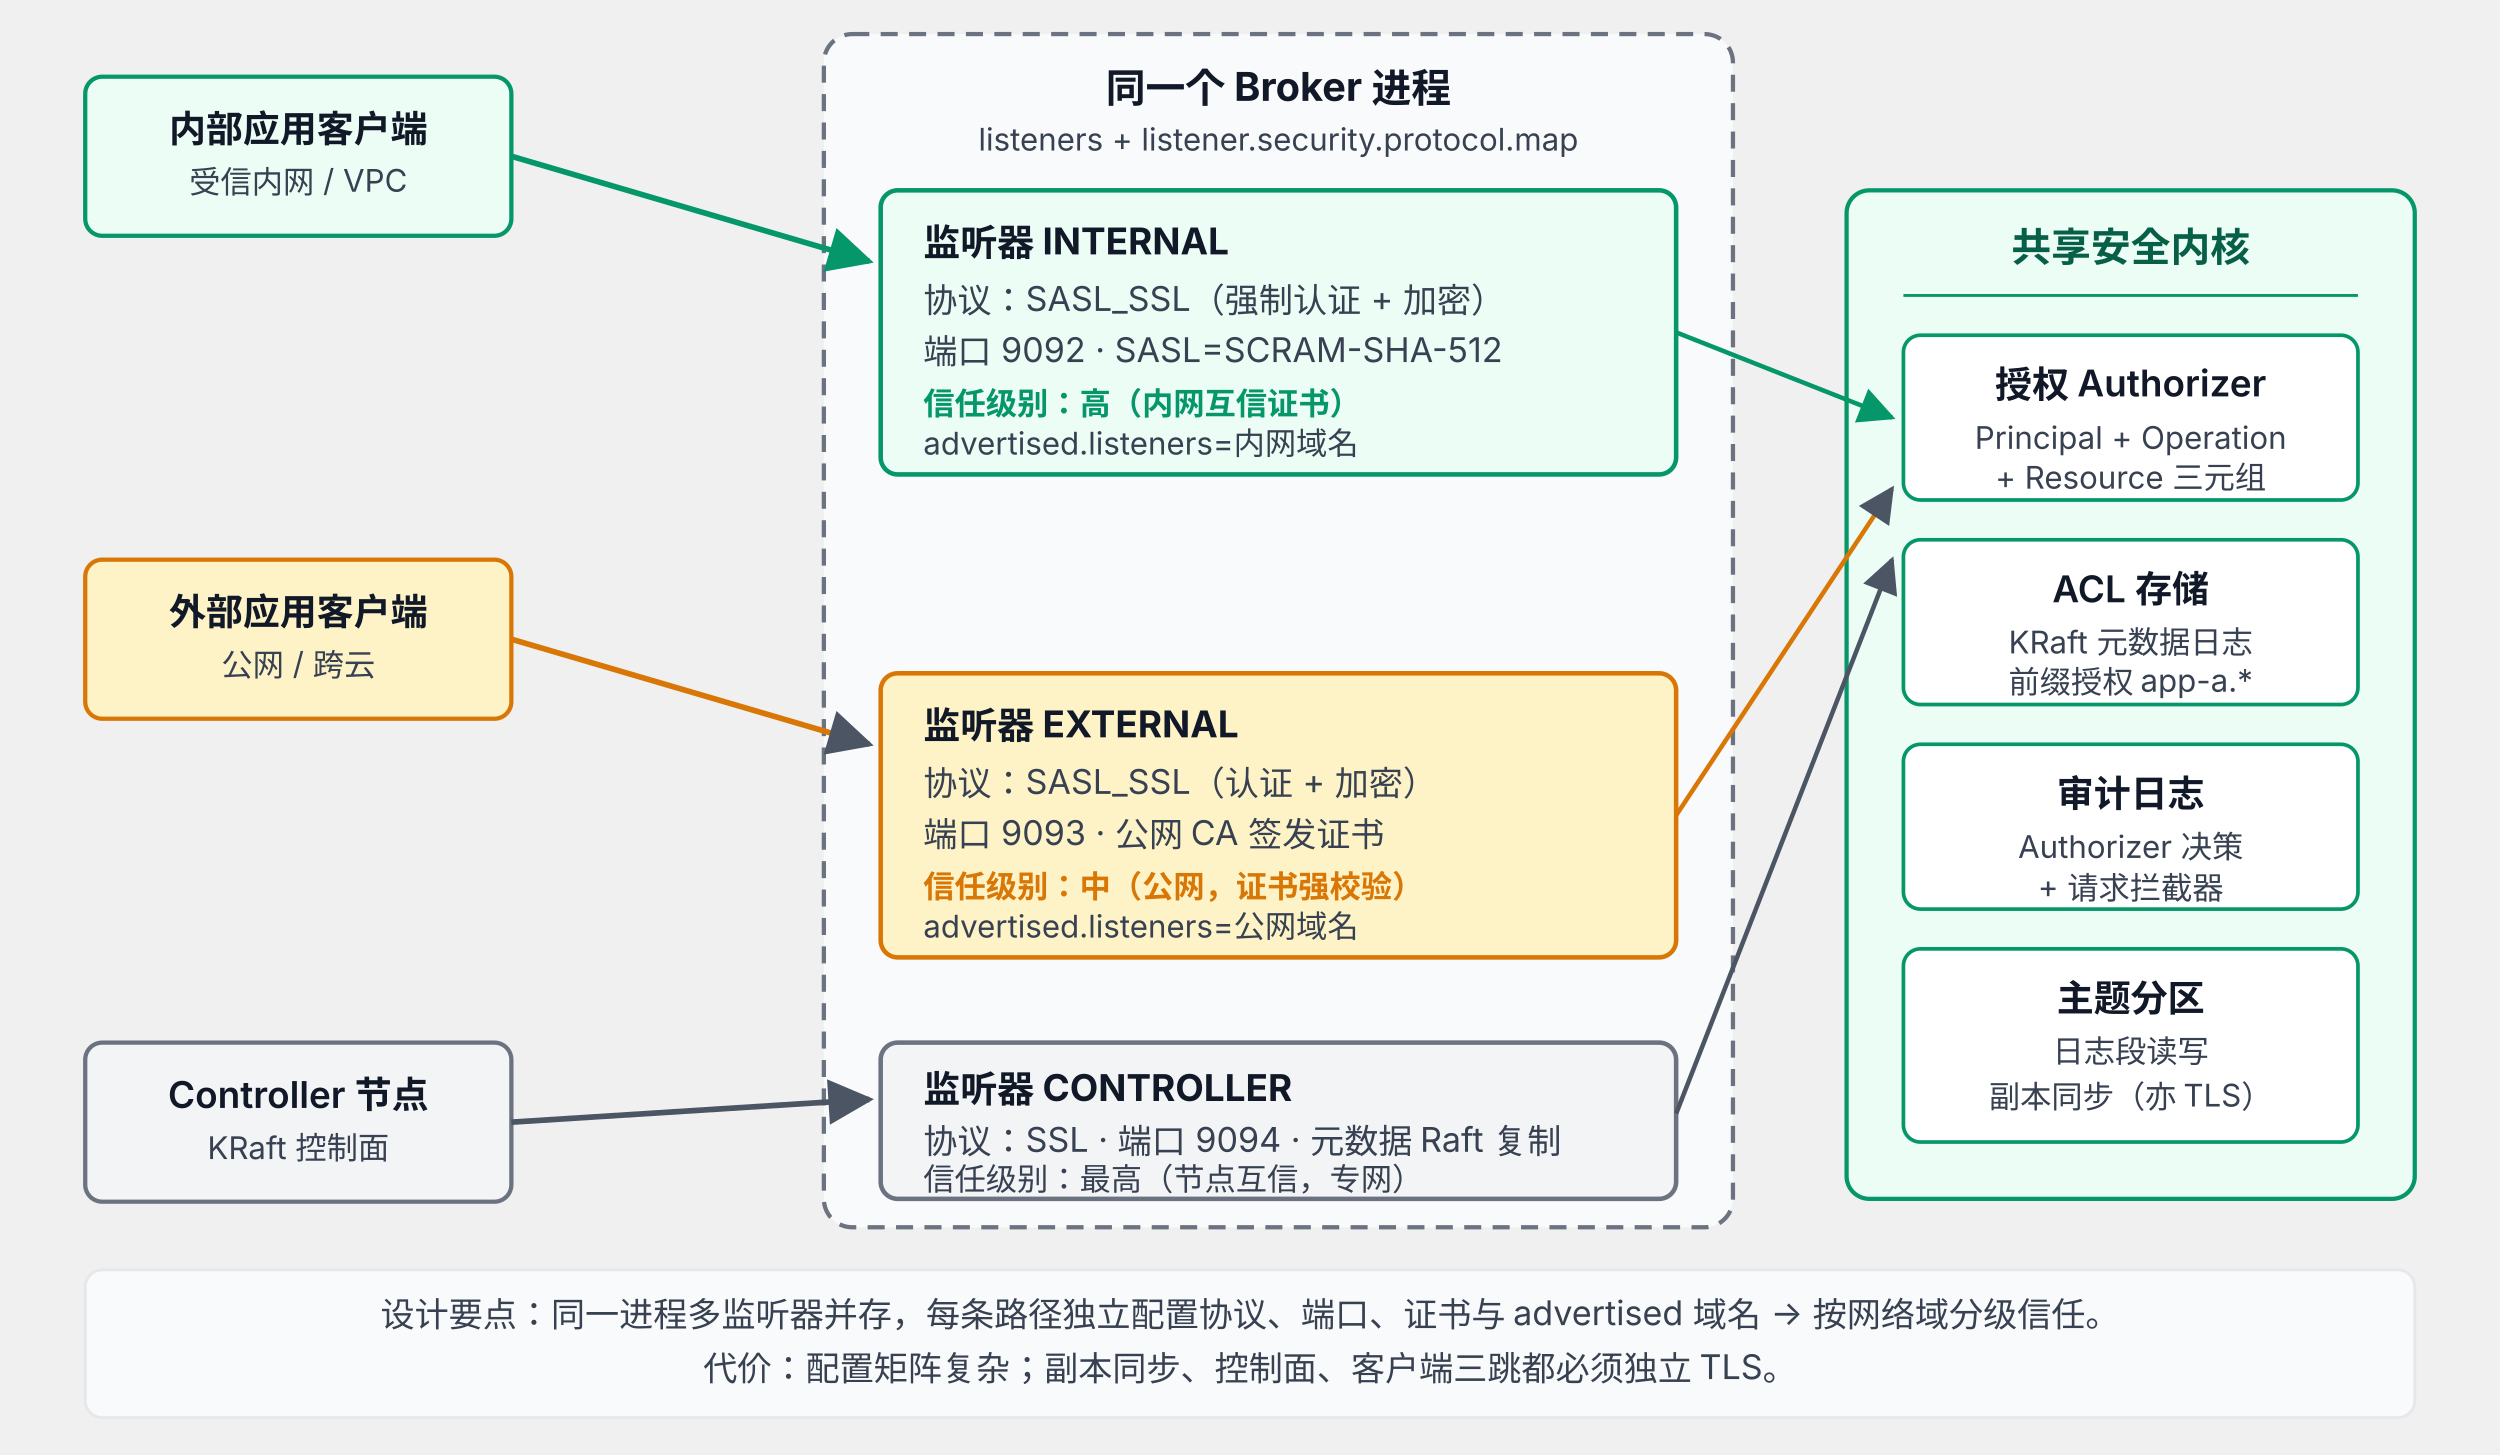
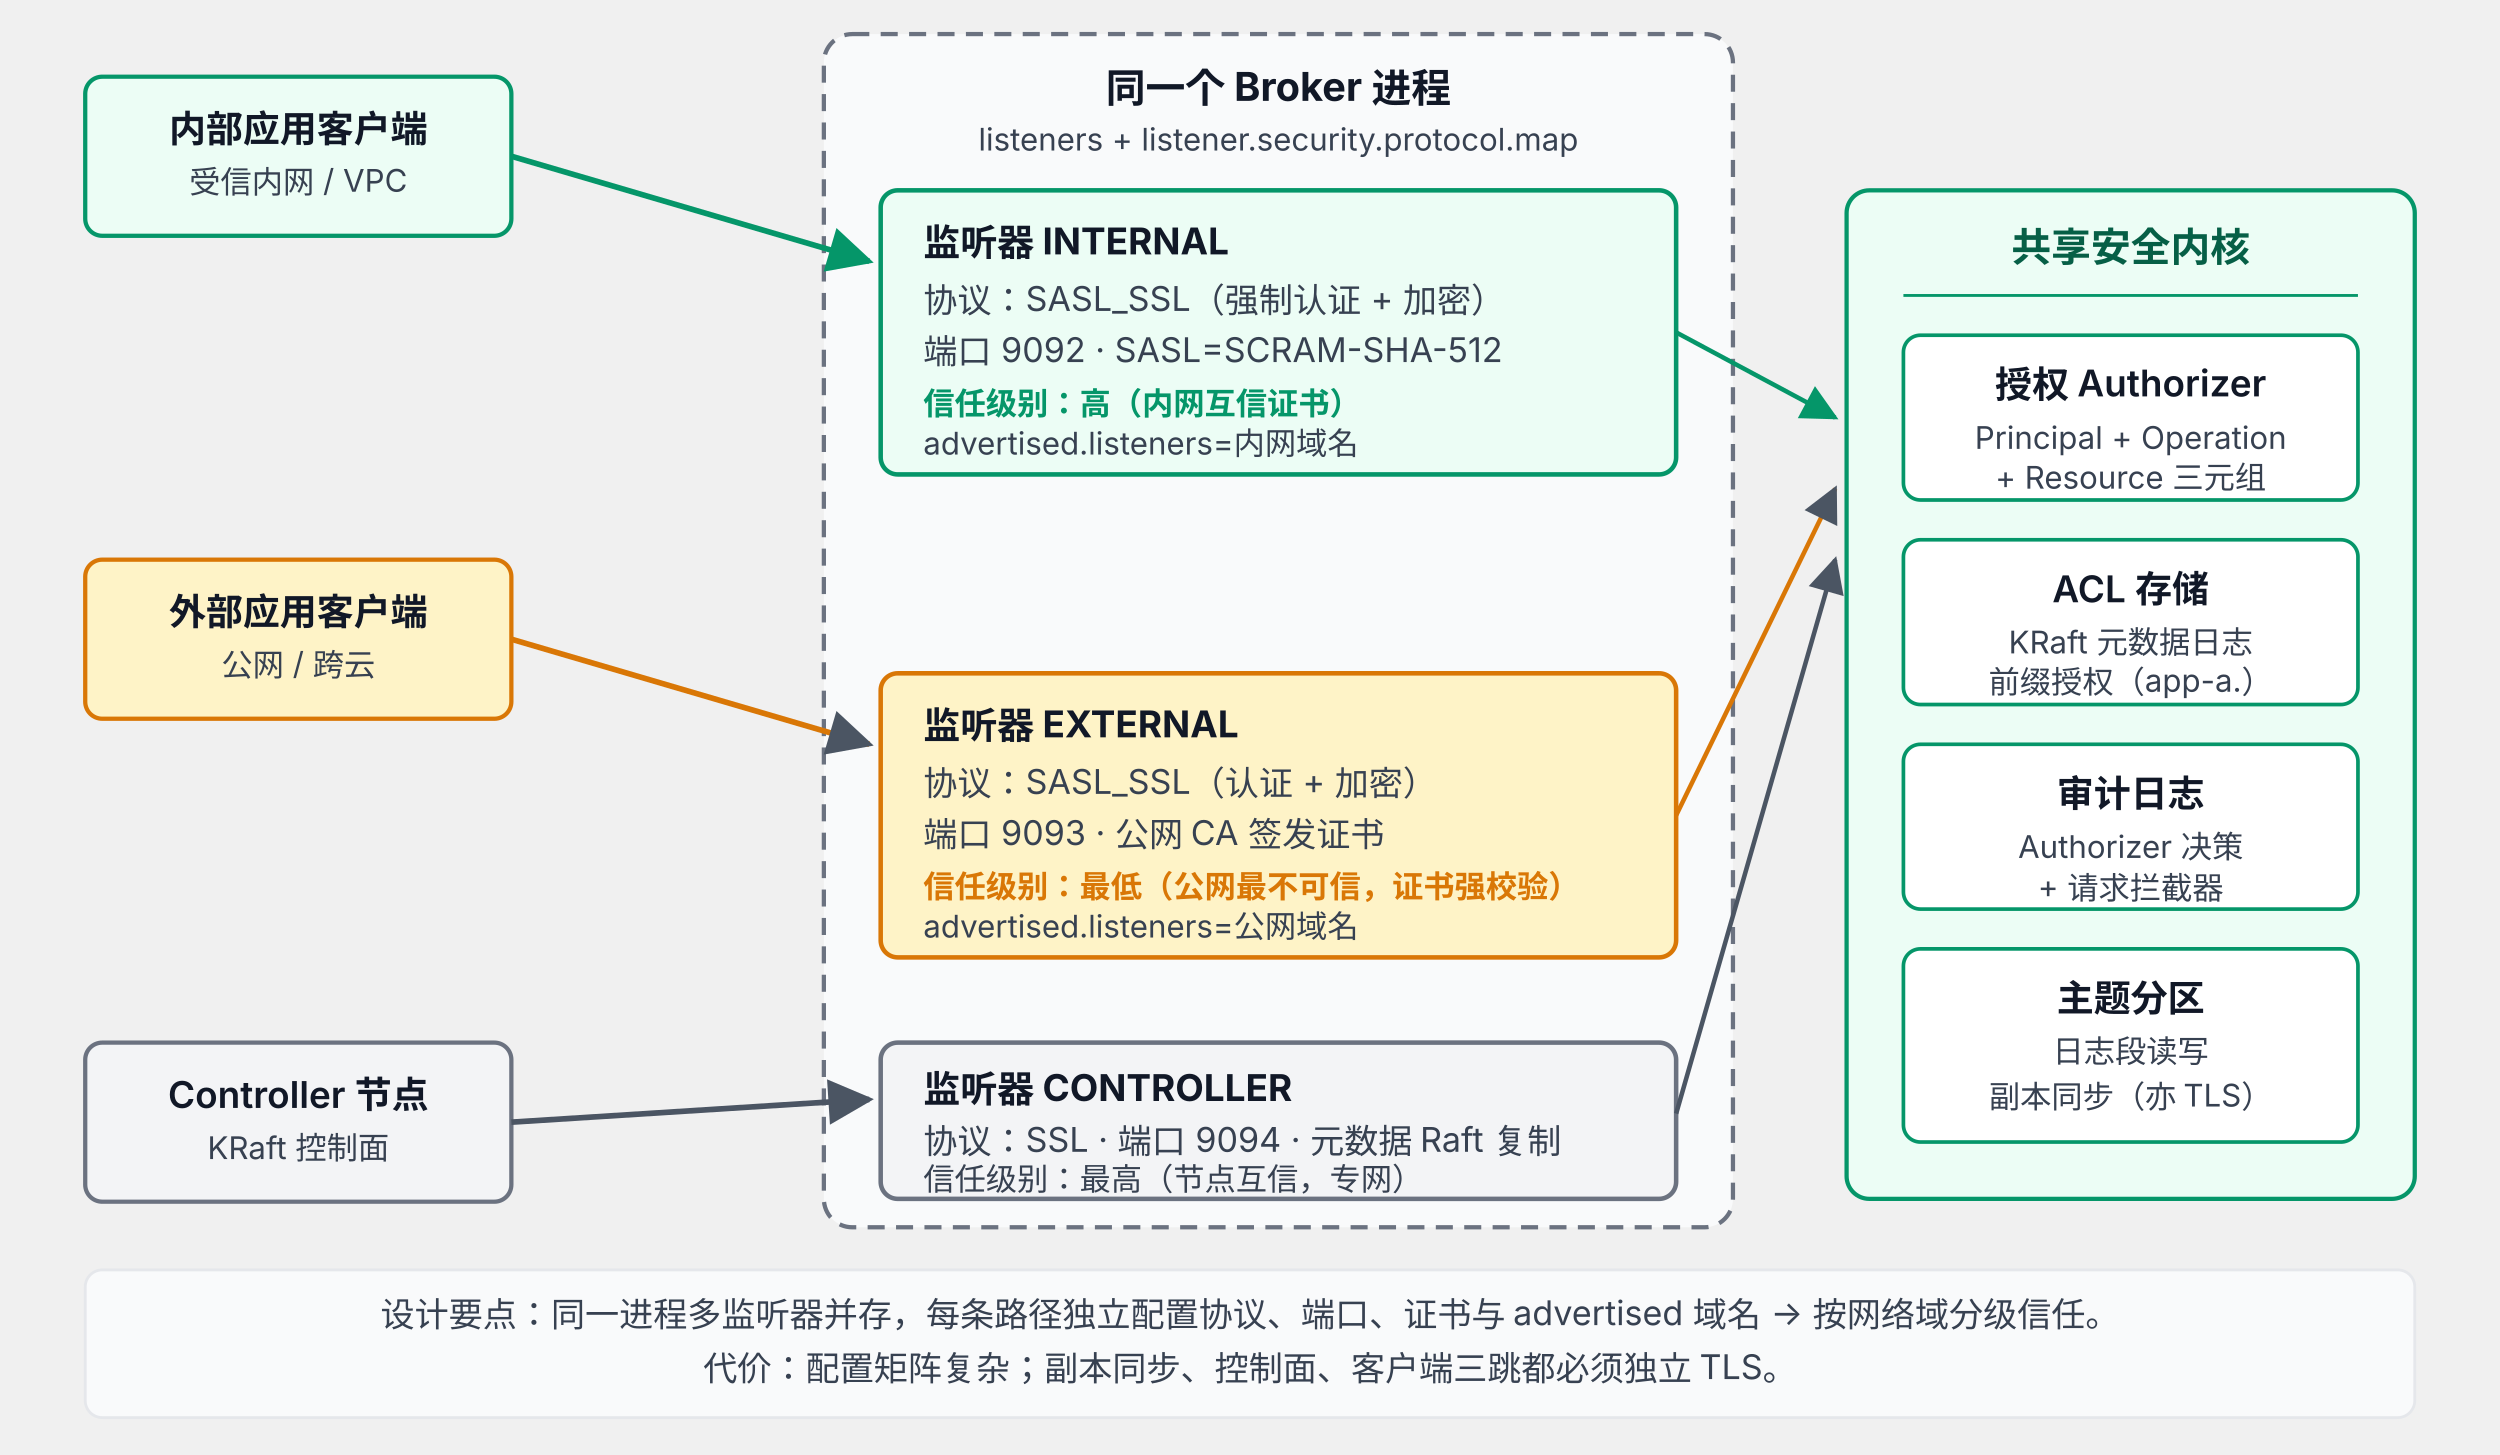
<svg xmlns="http://www.w3.org/2000/svg" viewBox="0 68 880 512" font-family="system-ui, -apple-system, 'PingFang SC', 'Microsoft YaHei', sans-serif">
  <defs>
    <marker id="arrow" viewBox="0 0 10 10" refX="9" refY="5" markerWidth="8" markerHeight="8" orient="auto-start-reverse">
      <path d="M0,0 L10,5 L0,10 z" fill="#4B5563" />
-     </marker>
-     <marker id="arrow-red" viewBox="0 0 10 10" refX="9" refY="5" markerWidth="8" markerHeight="8" orient="auto-start-reverse">
-       <path d="M0,0 L10,5 L0,10 z" fill="#EF4444" />
    </marker>
    <marker id="arrow-green" viewBox="0 0 10 10" refX="9" refY="5" markerWidth="8" markerHeight="8" orient="auto-start-reverse">
      <path d="M0,0 L10,5 L0,10 z" fill="#059669" />
    </marker>
  </defs>
  <rect x="30" y="95" width="150" height="56" rx="6" fill="#ECFDF5" stroke="#059669" stroke-width="1.5" />
  <text x="105" y="118" text-anchor="middle" font-size="13" font-weight="600" fill="#111827">内部应用客户端</text>
  <text x="105" y="136" text-anchor="middle" font-size="11" fill="#374151">受信内网 / VPC</text>
  <rect x="30" y="265" width="150" height="56" rx="6" fill="#FEF3C7" stroke="#D97706" stroke-width="1.5" />
  <text x="105" y="288" text-anchor="middle" font-size="13" font-weight="600" fill="#111827">外部应用客户端</text>
  <text x="105" y="306" text-anchor="middle" font-size="11" fill="#374151">公网 / 跨云</text>
  <rect x="30" y="435" width="150" height="56" rx="6" fill="#F3F4F6" stroke="#6B7280" stroke-width="1.5" />
  <text x="105" y="458" text-anchor="middle" font-size="13" font-weight="600" fill="#111827">Controller 节点</text>
  <text x="105" y="476" text-anchor="middle" font-size="11" fill="#374151">KRaft 控制面</text>
  <rect x="290" y="80" width="320" height="420" rx="10" fill="#F9FAFB" stroke="#6B7280" stroke-width="1.5" stroke-dasharray="6 4" />
  <text x="450" y="104" text-anchor="middle" font-size="14" font-weight="700" fill="#111827">同一个 Broker 进程</text>
  <text x="450" y="121" text-anchor="middle" font-size="11" fill="#374151">listeners + listener.security.protocol.map</text>
  <rect x="310" y="135" width="280" height="100" rx="6" fill="#ECFDF5" stroke="#059669" stroke-width="1.6" />
  <text x="325" y="158" font-size="13" font-weight="700" fill="#111827">监听器 INTERNAL</text>
  <text x="325" y="178" font-size="12" fill="#374151">协议：SASL_SSL（强制认证 + 加密）</text>
  <text x="325" y="196" font-size="12" fill="#374151">端口 9092 · SASL=SCRAM-SHA-512</text>
  <text x="325" y="214" font-size="11" fill="#059669" font-weight="600">信任级别：高（内网互信证书）</text>
  <text x="325" y="228" font-size="11" fill="#374151">advertised.listeners=内网域名</text>
  <rect x="310" y="305" width="280" height="100" rx="6" fill="#FEF3C7" stroke="#D97706" stroke-width="1.6" />
  <text x="325" y="328" font-size="13" font-weight="700" fill="#111827">监听器 EXTERNAL</text>
  <text x="325" y="348" font-size="12" fill="#374151">协议：SASL_SSL（认证 + 加密）</text>
  <text x="325" y="366" font-size="12" fill="#374151">端口 9093 · 公网 CA 签发证书</text>
-   <text x="325" y="384" font-size="11" fill="#D97706" font-weight="600">信任级别：中（公网，证书强校验）</text>
+   <text x="325" y="384" font-size="11" fill="#D97706" font-weight="600">信任级别：最低（公网最不可信，证书强校验）</text>
  <text x="325" y="398" font-size="11" fill="#374151">advertised.listeners=公网域名</text>
  <rect x="310" y="435" width="280" height="55" rx="6" fill="#F3F4F6" stroke="#6B7280" stroke-width="1.6" />
  <text x="325" y="456" font-size="13" font-weight="700" fill="#111827">监听器 CONTROLLER</text>
  <text x="325" y="474" font-size="12" fill="#374151">协议：SSL · 端口 9094 · 元数据 Raft 复制</text>
  <text x="325" y="487" font-size="11" fill="#374151">信任级别：最高（节点互信，专网）</text>
  <line x1="180" y1="123" x2="306" y2="160" stroke="#059669" stroke-width="2" marker-end="url(#arrow-green)" />
  <line x1="180" y1="293" x2="306" y2="330" stroke="#D97706" stroke-width="2" marker-end="url(#arrow)" />
  <line x1="180" y1="463" x2="306" y2="455" stroke="#4B5563" stroke-width="2" marker-end="url(#arrow)" />
  <rect x="650" y="135" width="200" height="355" rx="8" fill="#ECFDF5" stroke="#059669" stroke-width="1.5" />
  <text x="750" y="160" text-anchor="middle" font-size="14" font-weight="700" fill="#065F46">共享安全内核</text>
  <line x1="670" y1="172" x2="830" y2="172" stroke="#059669" stroke-width="1" />
  <rect x="670" y="186" width="160" height="58" rx="6" fill="#FFFFFF" stroke="#059669" stroke-width="1.3" />
  <text x="750" y="208" text-anchor="middle" font-size="13" font-weight="600" fill="#111827">授权 Authorizer</text>
  <text x="750" y="226" text-anchor="middle" font-size="11" fill="#374151">Principal + Operation</text>
  <text x="750" y="240" text-anchor="middle" font-size="11" fill="#374151">+ Resource 三元组</text>
  <rect x="670" y="258" width="160" height="58" rx="6" fill="#FFFFFF" stroke="#059669" stroke-width="1.3" />
  <text x="750" y="280" text-anchor="middle" font-size="13" font-weight="600" fill="#111827">ACL 存储</text>
  <text x="750" y="298" text-anchor="middle" font-size="11" fill="#374151">KRaft 元数据日志</text>
-   <text x="750" y="312" text-anchor="middle" font-size="11" fill="#374151">前缀授权 app-a.*</text>
+   <text x="750" y="312" text-anchor="middle" font-size="11" fill="#374151">前缀授权（app-a.）</text>
  <rect x="670" y="330" width="160" height="58" rx="6" fill="#FFFFFF" stroke="#059669" stroke-width="1.3" />
  <text x="750" y="352" text-anchor="middle" font-size="13" font-weight="600" fill="#111827">审计日志</text>
  <text x="750" y="370" text-anchor="middle" font-size="11" fill="#374151">Authorizer 决策</text>
  <text x="750" y="384" text-anchor="middle" font-size="11" fill="#374151">+ 请求拦截器</text>
  <rect x="670" y="402" width="160" height="68" rx="6" fill="#FFFFFF" stroke="#059669" stroke-width="1.3" />
  <text x="750" y="424" text-anchor="middle" font-size="13" font-weight="600" fill="#111827">主题分区</text>
  <text x="750" y="442" text-anchor="middle" font-size="11" fill="#374151">日志段读写</text>
  <text x="750" y="458" text-anchor="middle" font-size="11" fill="#374151">副本同步（亦 TLS）</text>
-   <line x1="590" y1="185" x2="666" y2="215" stroke="#059669" stroke-width="1.6" marker-end="url(#arrow-green)" />
-   <line x1="590" y1="355" x2="666" y2="240" stroke="#D97706" stroke-width="1.6" marker-end="url(#arrow)" />
-   <line x1="590" y1="460" x2="666" y2="265" stroke="#4B5563" stroke-width="1.6" marker-end="url(#arrow)" />
+   <line x1="590" y1="185" x2="646" y2="215" stroke="#059669" stroke-width="1.6" marker-end="url(#arrow-green)" />
+   <line x1="590" y1="355" x2="646" y2="240" stroke="#D97706" stroke-width="1.6" marker-end="url(#arrow)" />
+   <line x1="590" y1="460" x2="646" y2="265" stroke="#4B5563" stroke-width="1.6" marker-end="url(#arrow)" />
  <rect x="30" y="515" width="820" height="52" rx="6" fill="#F9FAFB" stroke="#E5E7EB" stroke-width="1" />
  <text x="440" y="535" text-anchor="middle" font-size="12" fill="#374151">设计要点：同一进程多监听器并存，每条路径独立配置协议、端口、证书与 advertised 域名 → 按网络域分级信任。</text>
  <text x="440" y="554" text-anchor="middle" font-size="12" fill="#374151">代价：配置矩阵复杂；副本同步、控制面、客户端三跳都必须独立 TLS。</text>
</svg>
